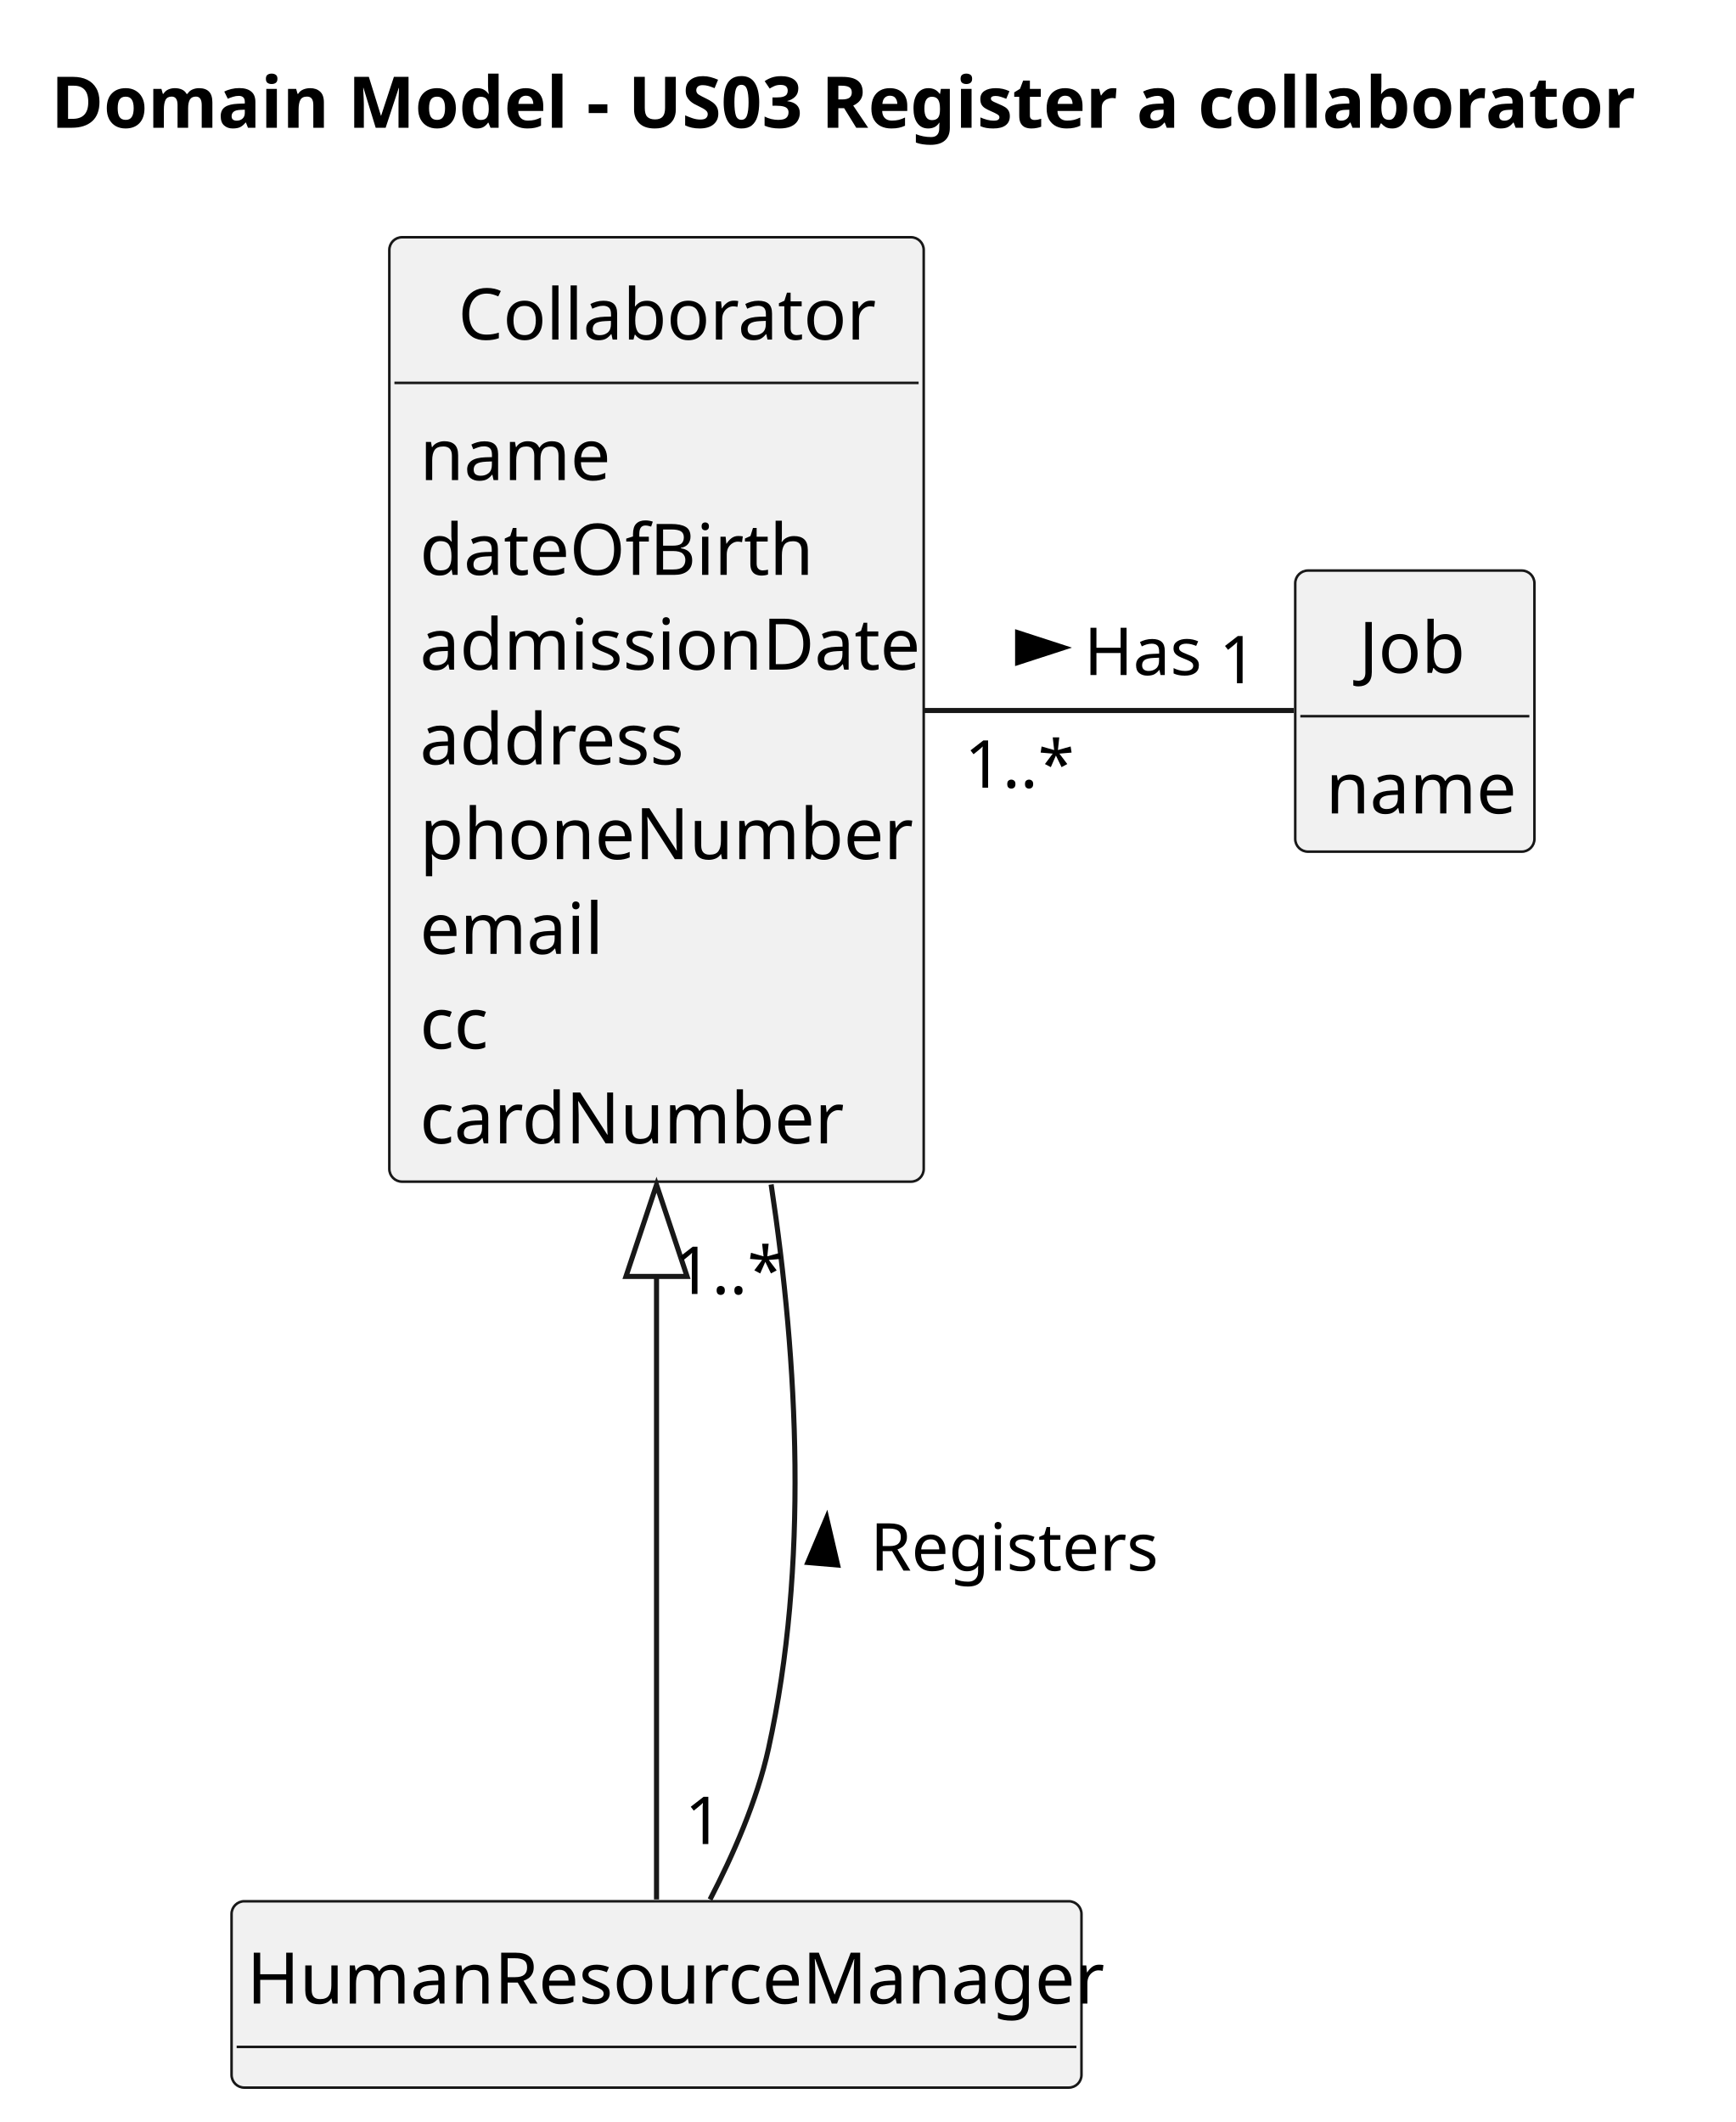
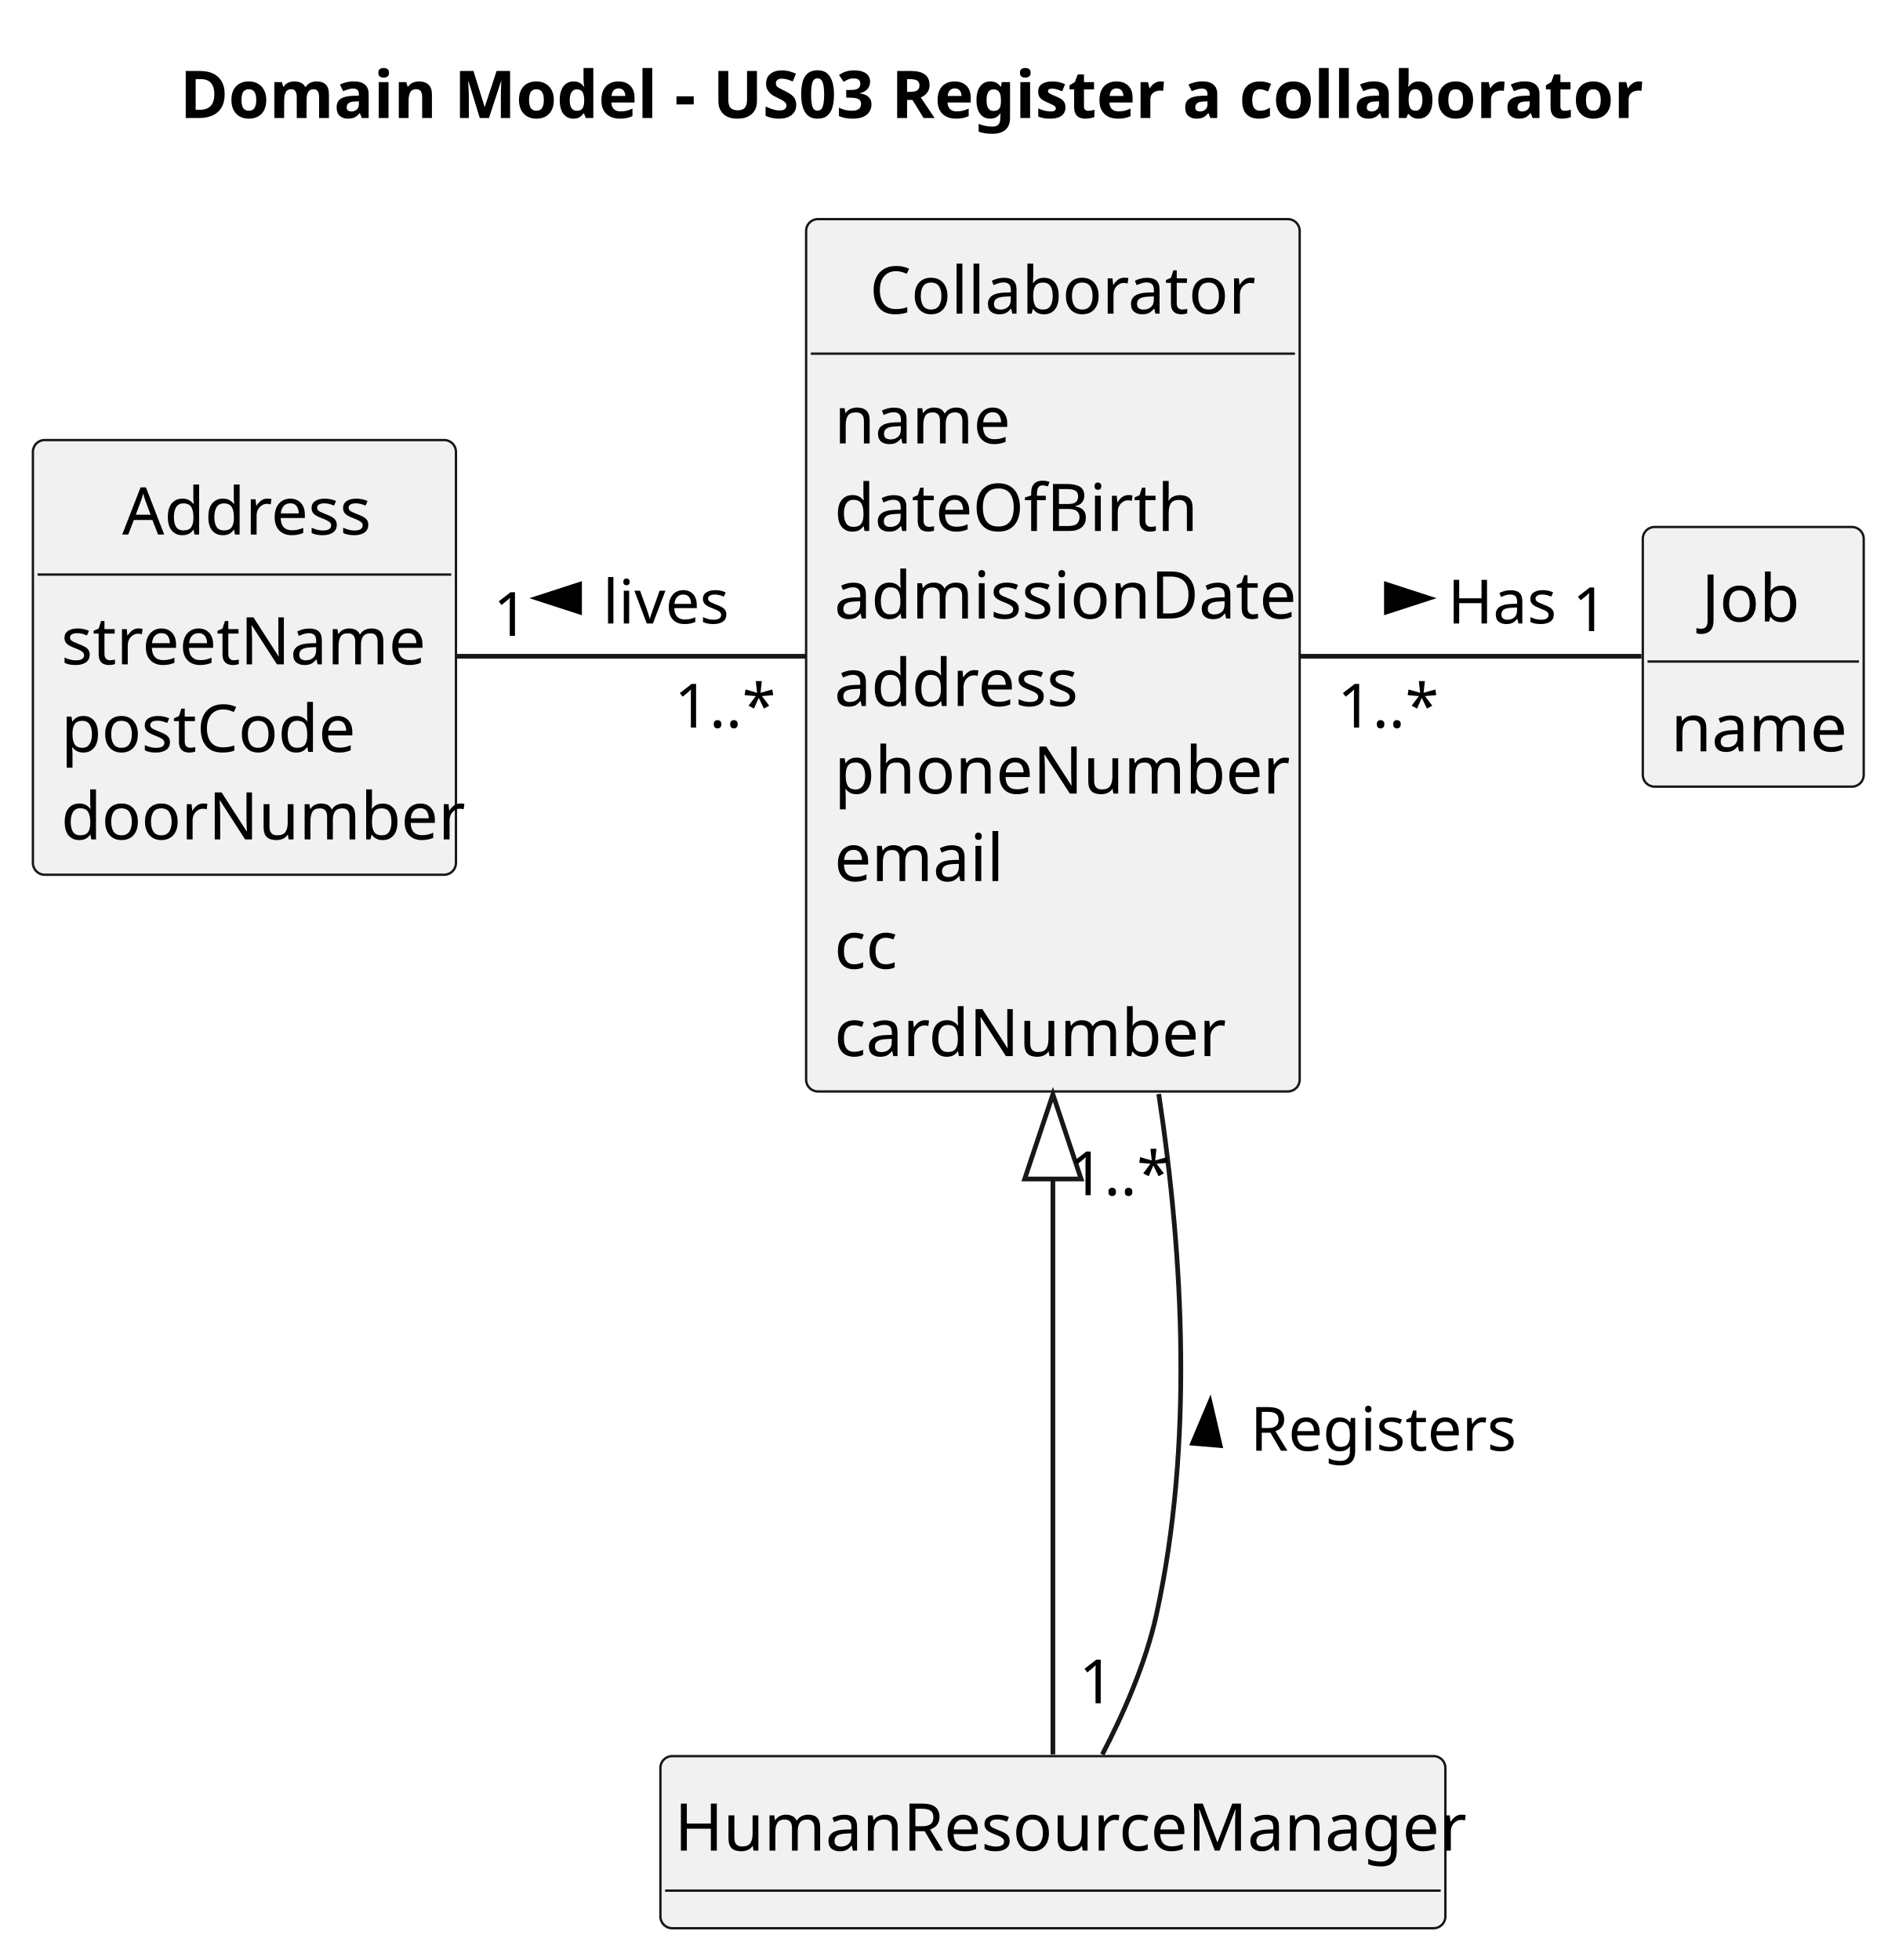
- <svg xmlns="http://www.w3.org/2000/svg" contentStyleType="text/css" height="417px" preserveAspectRatio="none" style="width:341px;height:417px;background:#FFFFFF;" version="1.1" viewBox="0 0 341 417" width="341px" zoomAndPan="magnify">
+ <svg xmlns="http://www.w3.org/2000/svg" contentStyleType="text/css" height="417px" preserveAspectRatio="none" style="width:403px;height:417px;background:#FFFFFF;" version="1.1" viewBox="0 0 403 417" width="403px" zoomAndPan="magnify">
  <defs />
  <g>
-     <text fill="#000000" font-family="sans-serif" font-size="14" font-weight="bold" lengthAdjust="spacing" textLength="313" x="10" y="25.107">Domain Model - US03 Register a collaborator</text>
+     <text fill="#000000" font-family="sans-serif" font-size="14" font-weight="bold" lengthAdjust="spacing" textLength="313" x="38.25" y="25.107">Domain Model - US03 Register a collaborator</text>
    <g id="elem_HumanResourceManager">
-       <rect codeLine="10" fill="#F1F1F1" height="36.621" id="HumanResourceManager" rx="2.5" ry="2.5" style="stroke:#181818;stroke-width:0.5;" width="167" x="45.5" y="373.621" />
-       <text fill="#000000" font-family="sans-serif" font-size="14" lengthAdjust="spacing" textLength="161" x="48.5" y="393.728">HumanResourceManager</text>
-       <line style="stroke:#181818;stroke-width:0.5;" x1="46.5" x2="211.5" y1="402.242" y2="402.242" />
+       <rect codeLine="10" fill="#F1F1F1" height="36.621" id="HumanResourceManager" rx="2.5" ry="2.5" style="stroke:#181818;stroke-width:0.5;" width="167" x="140.5" y="373.621" />
+       <text fill="#000000" font-family="sans-serif" font-size="14" lengthAdjust="spacing" textLength="161" x="143.5" y="393.728">HumanResourceManager</text>
+       <line style="stroke:#181818;stroke-width:0.5;" x1="141.5" x2="306.5" y1="402.242" y2="402.242" />
    </g>
    <g id="elem_Collaborator">
-       <rect codeLine="13" fill="#F1F1F1" height="185.59" id="Collaborator" rx="2.5" ry="2.5" style="stroke:#181818;stroke-width:0.5;" width="105" x="76.5" y="46.621" />
-       <text fill="#000000" font-family="sans-serif" font-size="14" lengthAdjust="spacing" textLength="78" x="90" y="66.728">Collaborator</text>
-       <line style="stroke:#181818;stroke-width:0.5;" x1="77.5" x2="180.5" y1="75.242" y2="75.242" />
-       <text fill="#000000" font-family="sans-serif" font-size="14" lengthAdjust="spacing" textLength="35" x="82.5" y="94.35">name</text>
-       <text fill="#000000" font-family="sans-serif" font-size="14" lengthAdjust="spacing" textLength="72" x="82.5" y="112.971">dateOfBirth</text>
-       <text fill="#000000" font-family="sans-serif" font-size="14" lengthAdjust="spacing" textLength="93" x="82.5" y="131.592">admissionDate</text>
-       <text fill="#000000" font-family="sans-serif" font-size="14" lengthAdjust="spacing" textLength="51" x="82.5" y="150.213">address</text>
-       <text fill="#000000" font-family="sans-serif" font-size="14" lengthAdjust="spacing" textLength="89" x="82.5" y="168.834">phoneNumber</text>
-       <text fill="#000000" font-family="sans-serif" font-size="14" lengthAdjust="spacing" textLength="33" x="82.5" y="187.455">email</text>
-       <text fill="#000000" font-family="sans-serif" font-size="14" lengthAdjust="spacing" textLength="14" x="82.5" y="206.076">cc</text>
-       <text fill="#000000" font-family="sans-serif" font-size="14" lengthAdjust="spacing" textLength="77" x="82.5" y="224.697">cardNumber</text>
+       <rect codeLine="13" fill="#F1F1F1" height="185.59" id="Collaborator" rx="2.5" ry="2.5" style="stroke:#181818;stroke-width:0.5;" width="105" x="171.5" y="46.621" />
+       <text fill="#000000" font-family="sans-serif" font-size="14" lengthAdjust="spacing" textLength="78" x="185" y="66.728">Collaborator</text>
+       <line style="stroke:#181818;stroke-width:0.5;" x1="172.5" x2="275.5" y1="75.242" y2="75.242" />
+       <text fill="#000000" font-family="sans-serif" font-size="14" lengthAdjust="spacing" textLength="35" x="177.5" y="94.35">name</text>
+       <text fill="#000000" font-family="sans-serif" font-size="14" lengthAdjust="spacing" textLength="72" x="177.5" y="112.971">dateOfBirth</text>
+       <text fill="#000000" font-family="sans-serif" font-size="14" lengthAdjust="spacing" textLength="93" x="177.5" y="131.592">admissionDate</text>
+       <text fill="#000000" font-family="sans-serif" font-size="14" lengthAdjust="spacing" textLength="51" x="177.5" y="150.213">address</text>
+       <text fill="#000000" font-family="sans-serif" font-size="14" lengthAdjust="spacing" textLength="89" x="177.5" y="168.834">phoneNumber</text>
+       <text fill="#000000" font-family="sans-serif" font-size="14" lengthAdjust="spacing" textLength="33" x="177.5" y="187.455">email</text>
+       <text fill="#000000" font-family="sans-serif" font-size="14" lengthAdjust="spacing" textLength="14" x="177.5" y="206.076">cc</text>
+       <text fill="#000000" font-family="sans-serif" font-size="14" lengthAdjust="spacing" textLength="77" x="177.5" y="224.697">cardNumber</text>
    </g>
    <g id="elem_Job">
-       <rect codeLine="24" fill="#F1F1F1" height="55.242" id="Job" rx="2.5" ry="2.5" style="stroke:#181818;stroke-width:0.5;" width="47" x="254.5" y="112.121" />
-       <text fill="#000000" font-family="sans-serif" font-size="14" lengthAdjust="spacing" textLength="22" x="267" y="132.228">Job</text>
-       <line style="stroke:#181818;stroke-width:0.5;" x1="255.5" x2="300.5" y1="140.742" y2="140.742" />
-       <text fill="#000000" font-family="sans-serif" font-size="14" lengthAdjust="spacing" textLength="35" x="260.5" y="159.85">name</text>
+       <rect codeLine="24" fill="#F1F1F1" height="55.242" id="Job" rx="2.5" ry="2.5" style="stroke:#181818;stroke-width:0.5;" width="47" x="349.5" y="112.121" />
+       <text fill="#000000" font-family="sans-serif" font-size="14" lengthAdjust="spacing" textLength="22" x="362" y="132.228">Job</text>
+       <line style="stroke:#181818;stroke-width:0.5;" x1="350.5" x2="395.5" y1="140.742" y2="140.742" />
+       <text fill="#000000" font-family="sans-serif" font-size="14" lengthAdjust="spacing" textLength="35" x="355.5" y="159.85">name</text>
+     </g>
+     <g id="elem_Address">
+       <rect codeLine="28" fill="#F1F1F1" height="92.484" id="Address" rx="2.5" ry="2.5" style="stroke:#181818;stroke-width:0.5;" width="90" x="7" y="93.621" />
+       <text fill="#000000" font-family="sans-serif" font-size="14" lengthAdjust="spacing" textLength="52" x="26" y="113.728">Address</text>
+       <line style="stroke:#181818;stroke-width:0.5;" x1="8" x2="96" y1="122.242" y2="122.242" />
+       <text fill="#000000" font-family="sans-serif" font-size="14" lengthAdjust="spacing" textLength="72" x="13" y="141.35">streetName</text>
+       <text fill="#000000" font-family="sans-serif" font-size="14" lengthAdjust="spacing" textLength="61" x="13" y="159.971">postCode</text>
+       <text fill="#000000" font-family="sans-serif" font-size="14" lengthAdjust="spacing" textLength="78" x="13" y="178.592">doorNumber</text>
    </g>
    <g id="link_Collaborator_HumanResourceManager">
-       <path codeLine="28" d="M129,250.831 C129,302.451 129,344.121 129,373.261 " fill="none" id="Collaborator-backto-HumanResourceManager" style="stroke:#181818;stroke-width:1.0;" />
-       <polygon fill="none" points="129,232.831,123,250.831,135,250.831,129,232.831" style="stroke:#181818;stroke-width:1.0;" />
+       <path codeLine="34" d="M224,250.831 C224,302.451 224,344.121 224,373.261 " fill="none" id="Collaborator-backto-HumanResourceManager" style="stroke:#181818;stroke-width:1.0;" />
+       <polygon fill="none" points="224,232.831,218,250.831,230,250.831,224,232.831" style="stroke:#181818;stroke-width:1.0;" />
    </g>
    <g id="link_HumanResourceManager_Collaborator">
-       <path codeLine="29" d="M139.51,373.281 C144,364.631 148.73,353.921 151,343.621 C158.89,307.791 156.81,267.751 151.52,232.761 " fill="none" id="HumanResourceManager-Collaborator" style="stroke:#181818;stroke-width:1.0;" />
-       <polygon fill="#000000" points="162.426,298.285,158.727,307.047,164.584,307.547,162.426,298.285" style="stroke:#000000;stroke-width:1.0;" />
-       <text fill="#000000" font-family="sans-serif" font-size="13" lengthAdjust="spacing" textLength="55" x="171" y="308.649">Registers</text>
-       <text fill="#000000" font-family="sans-serif" font-size="13" lengthAdjust="spacing" textLength="7" x="134.569" y="362.377">1</text>
-       <text fill="#000000" font-family="sans-serif" font-size="13" lengthAdjust="spacing" textLength="20" x="132.439" y="254.279">1..*</text>
+       <path codeLine="35" d="M234.51,373.281 C239,364.631 243.73,353.921 246,343.621 C253.89,307.791 251.81,267.751 246.52,232.761 " fill="none" id="HumanResourceManager-Collaborator" style="stroke:#181818;stroke-width:1.0;" />
+       <polygon fill="#000000" points="257.426,298.285,253.727,307.047,259.584,307.547,257.426,298.285" style="stroke:#000000;stroke-width:1.0;" />
+       <text fill="#000000" font-family="sans-serif" font-size="13" lengthAdjust="spacing" textLength="55" x="266" y="308.649">Registers</text>
+       <text fill="#000000" font-family="sans-serif" font-size="13" lengthAdjust="spacing" textLength="7" x="229.569" y="362.377">1</text>
+       <text fill="#000000" font-family="sans-serif" font-size="13" lengthAdjust="spacing" textLength="20" x="227.439" y="254.279">1..*</text>
    </g>
    <g id="link_Collaborator_Job">
-       <path codeLine="30" d="M181.53,139.621 C206.33,139.621 234.7,139.621 254.22,139.621 " fill="none" id="Collaborator-Job" style="stroke:#181818;stroke-width:1.0;" />
-       <polygon fill="#000000" points="209,127.267,199.955,124.328,199.955,130.206,209,127.267" style="stroke:#000000;stroke-width:1.0;" />
-       <text fill="#000000" font-family="sans-serif" font-size="13" lengthAdjust="spacing" textLength="23" x="213" y="132.649">Has</text>
-       <text fill="#000000" font-family="sans-serif" font-size="13" lengthAdjust="spacing" textLength="20" x="189.542" y="154.783">1..*</text>
-       <text fill="#000000" font-family="sans-serif" font-size="13" lengthAdjust="spacing" textLength="7" x="239.548" y="134.266">1</text>
+       <path codeLine="36" d="M276.53,139.621 C301.33,139.621 329.7,139.621 349.22,139.621 " fill="none" id="Collaborator-Job" style="stroke:#181818;stroke-width:1.0;" />
+       <polygon fill="#000000" points="304,127.267,294.955,124.328,294.955,130.206,304,127.267" style="stroke:#000000;stroke-width:1.0;" />
+       <text fill="#000000" font-family="sans-serif" font-size="13" lengthAdjust="spacing" textLength="23" x="308" y="132.649">Has</text>
+       <text fill="#000000" font-family="sans-serif" font-size="13" lengthAdjust="spacing" textLength="20" x="284.542" y="154.783">1..*</text>
+       <text fill="#000000" font-family="sans-serif" font-size="13" lengthAdjust="spacing" textLength="7" x="334.548" y="134.266">1</text>
+     </g>
+     <g id="link_Address_Collaborator">
+       <path codeLine="37" d="M97.19,139.621 C119.98,139.621 147.76,139.621 171.49,139.621 " fill="none" id="Address-Collaborator" style="stroke:#181818;stroke-width:1.0;" />
+       <polygon fill="#000000" points="114.25,127.267,123.295,130.206,123.295,124.328,114.25,127.267" style="stroke:#000000;stroke-width:1.0;" />
+       <text fill="#000000" font-family="sans-serif" font-size="13" lengthAdjust="spacing" textLength="25" x="128.25" y="132.649">lives</text>
+       <text fill="#000000" font-family="sans-serif" font-size="13" lengthAdjust="spacing" textLength="7" x="104.95" y="135.279">1</text>
+       <text fill="#000000" font-family="sans-serif" font-size="13" lengthAdjust="spacing" textLength="20" x="143.481" y="154.783">1..*</text>
    </g>
  </g>
</svg>
